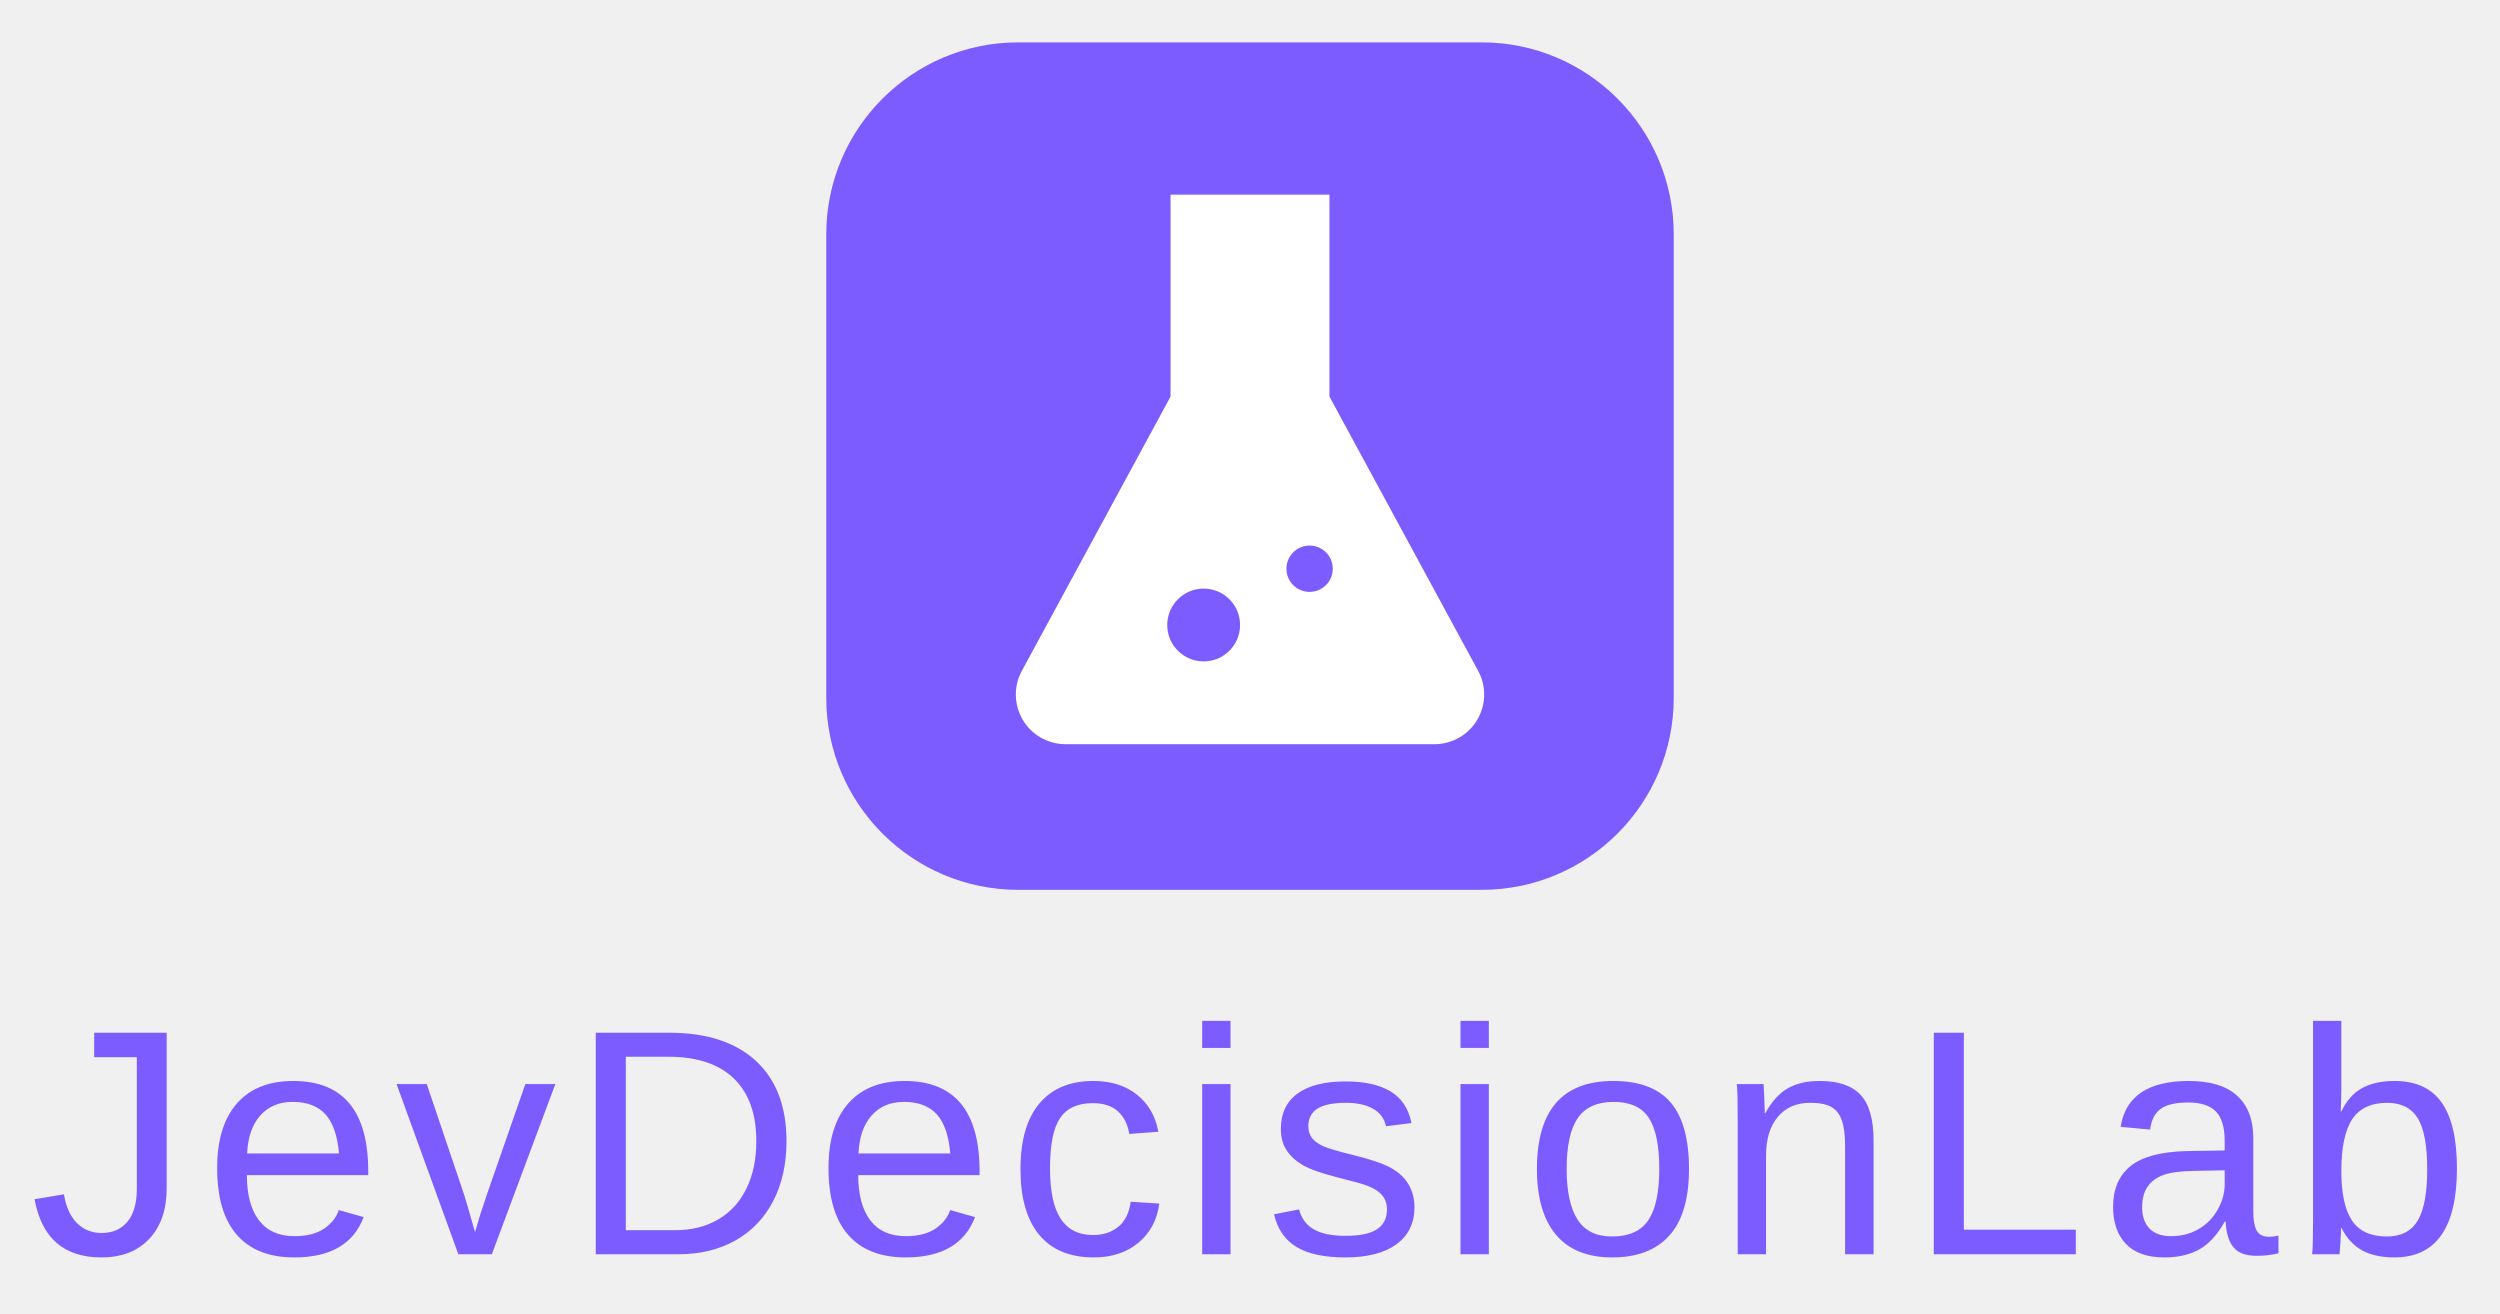
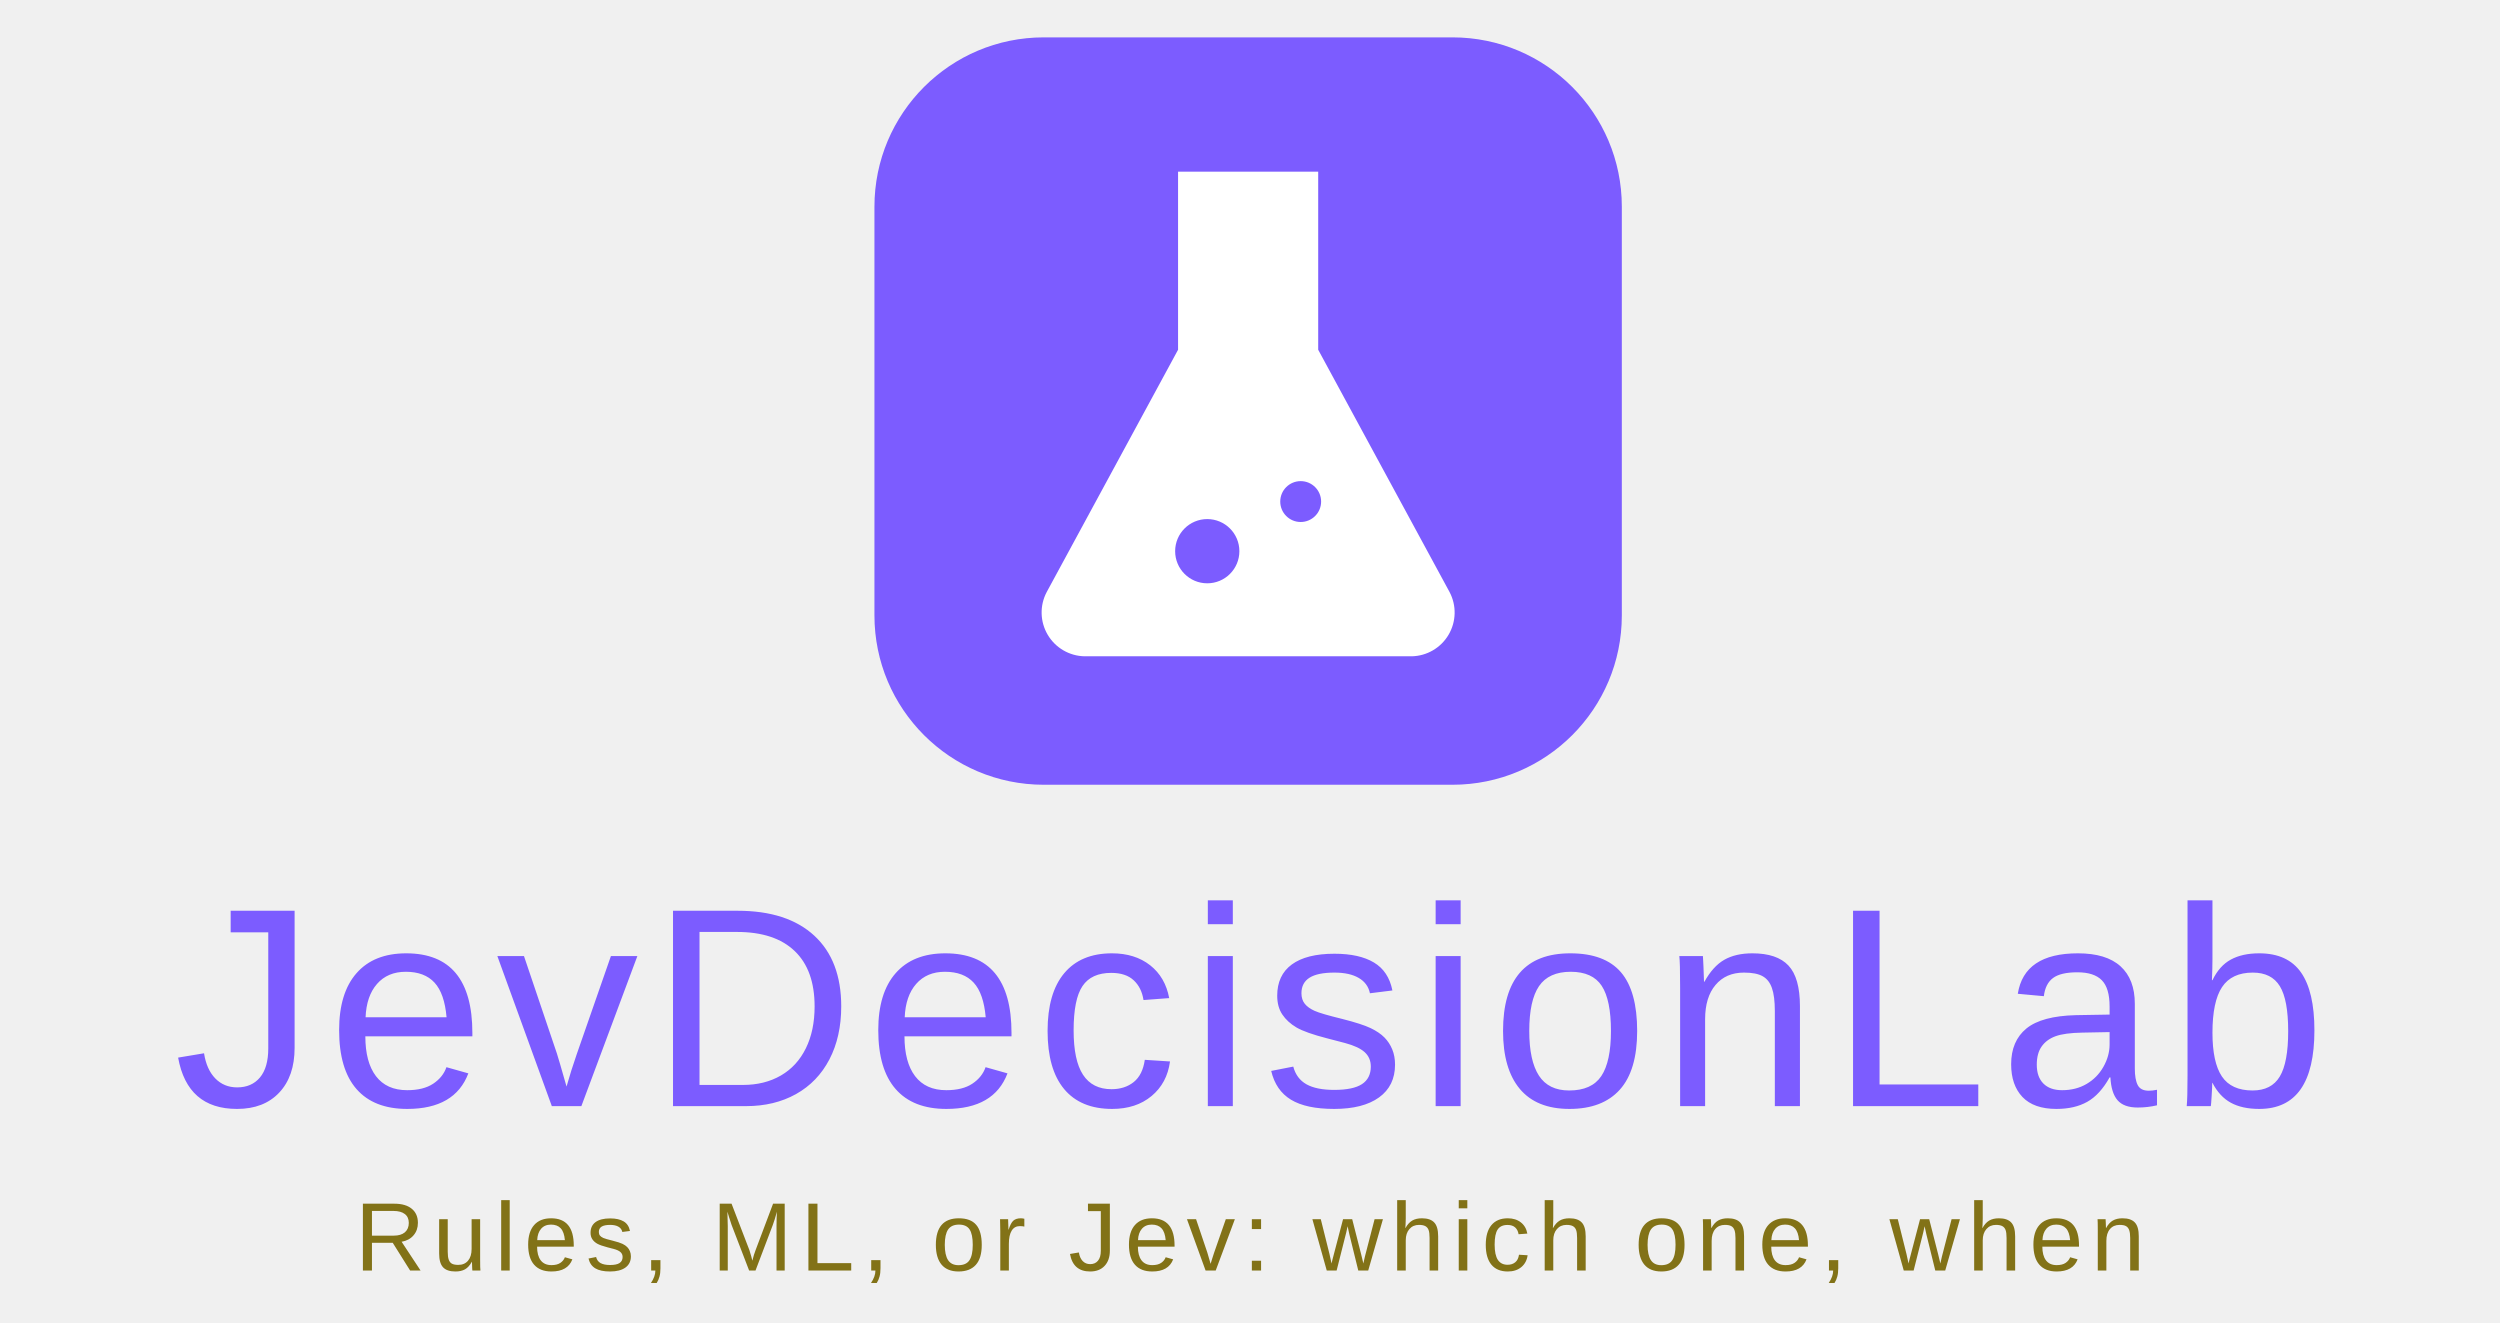
- <svg xmlns="http://www.w3.org/2000/svg" viewBox="0 0 590 310" width="590" height="310">
-   <svg x="195" y="10" width="200" height="200" viewBox="0 0 512 512">
+ <svg xmlns="http://www.w3.org/2000/svg" viewBox="0 0 669 354" width="669" height="354">
+   <svg x="234" y="10" width="200" height="200" viewBox="0 0 512 512">
    <rect width="512" height="512" rx="116" fill="#7C5CFF" />
    <path d="M208 92 H304 V214 L394 380 A30 30 0 0 1 368 424 H144 A30 30 0 0 1 118 380 L208 214 Z" fill="#FFFFFF" />
    <circle cx="228" cy="352" r="22" fill="#7C5CFF" />
    <circle cx="292" cy="318" r="14" fill="#7C5CFF" />
  </svg>
-   <text x="295" y="296" text-anchor="middle" font-family="Segoe UI, system-ui, -apple-system, Helvetica Neue, Arial, sans-serif" font-size="76" font-weight="400" letter-spacing="3.04" fill="#7C5CFF">JevDecisionLab</text>
+   <text x="334.5" y="296" text-anchor="middle" font-family="'Arial Rounded MT Bold', 'Segoe UI', Arial, sans-serif" font-size="76" font-weight="400" letter-spacing="3.04" fill="#7C5CFF">JevDecisionLab</text>
+   <text x="334.5" y="340" text-anchor="middle" font-family="'Arial Rounded MT Bold', 'Segoe UI', Arial, sans-serif" font-size="26" letter-spacing="2.08" fill="#827217">Rules, ML, or Jev: which one, when</text>
</svg>
